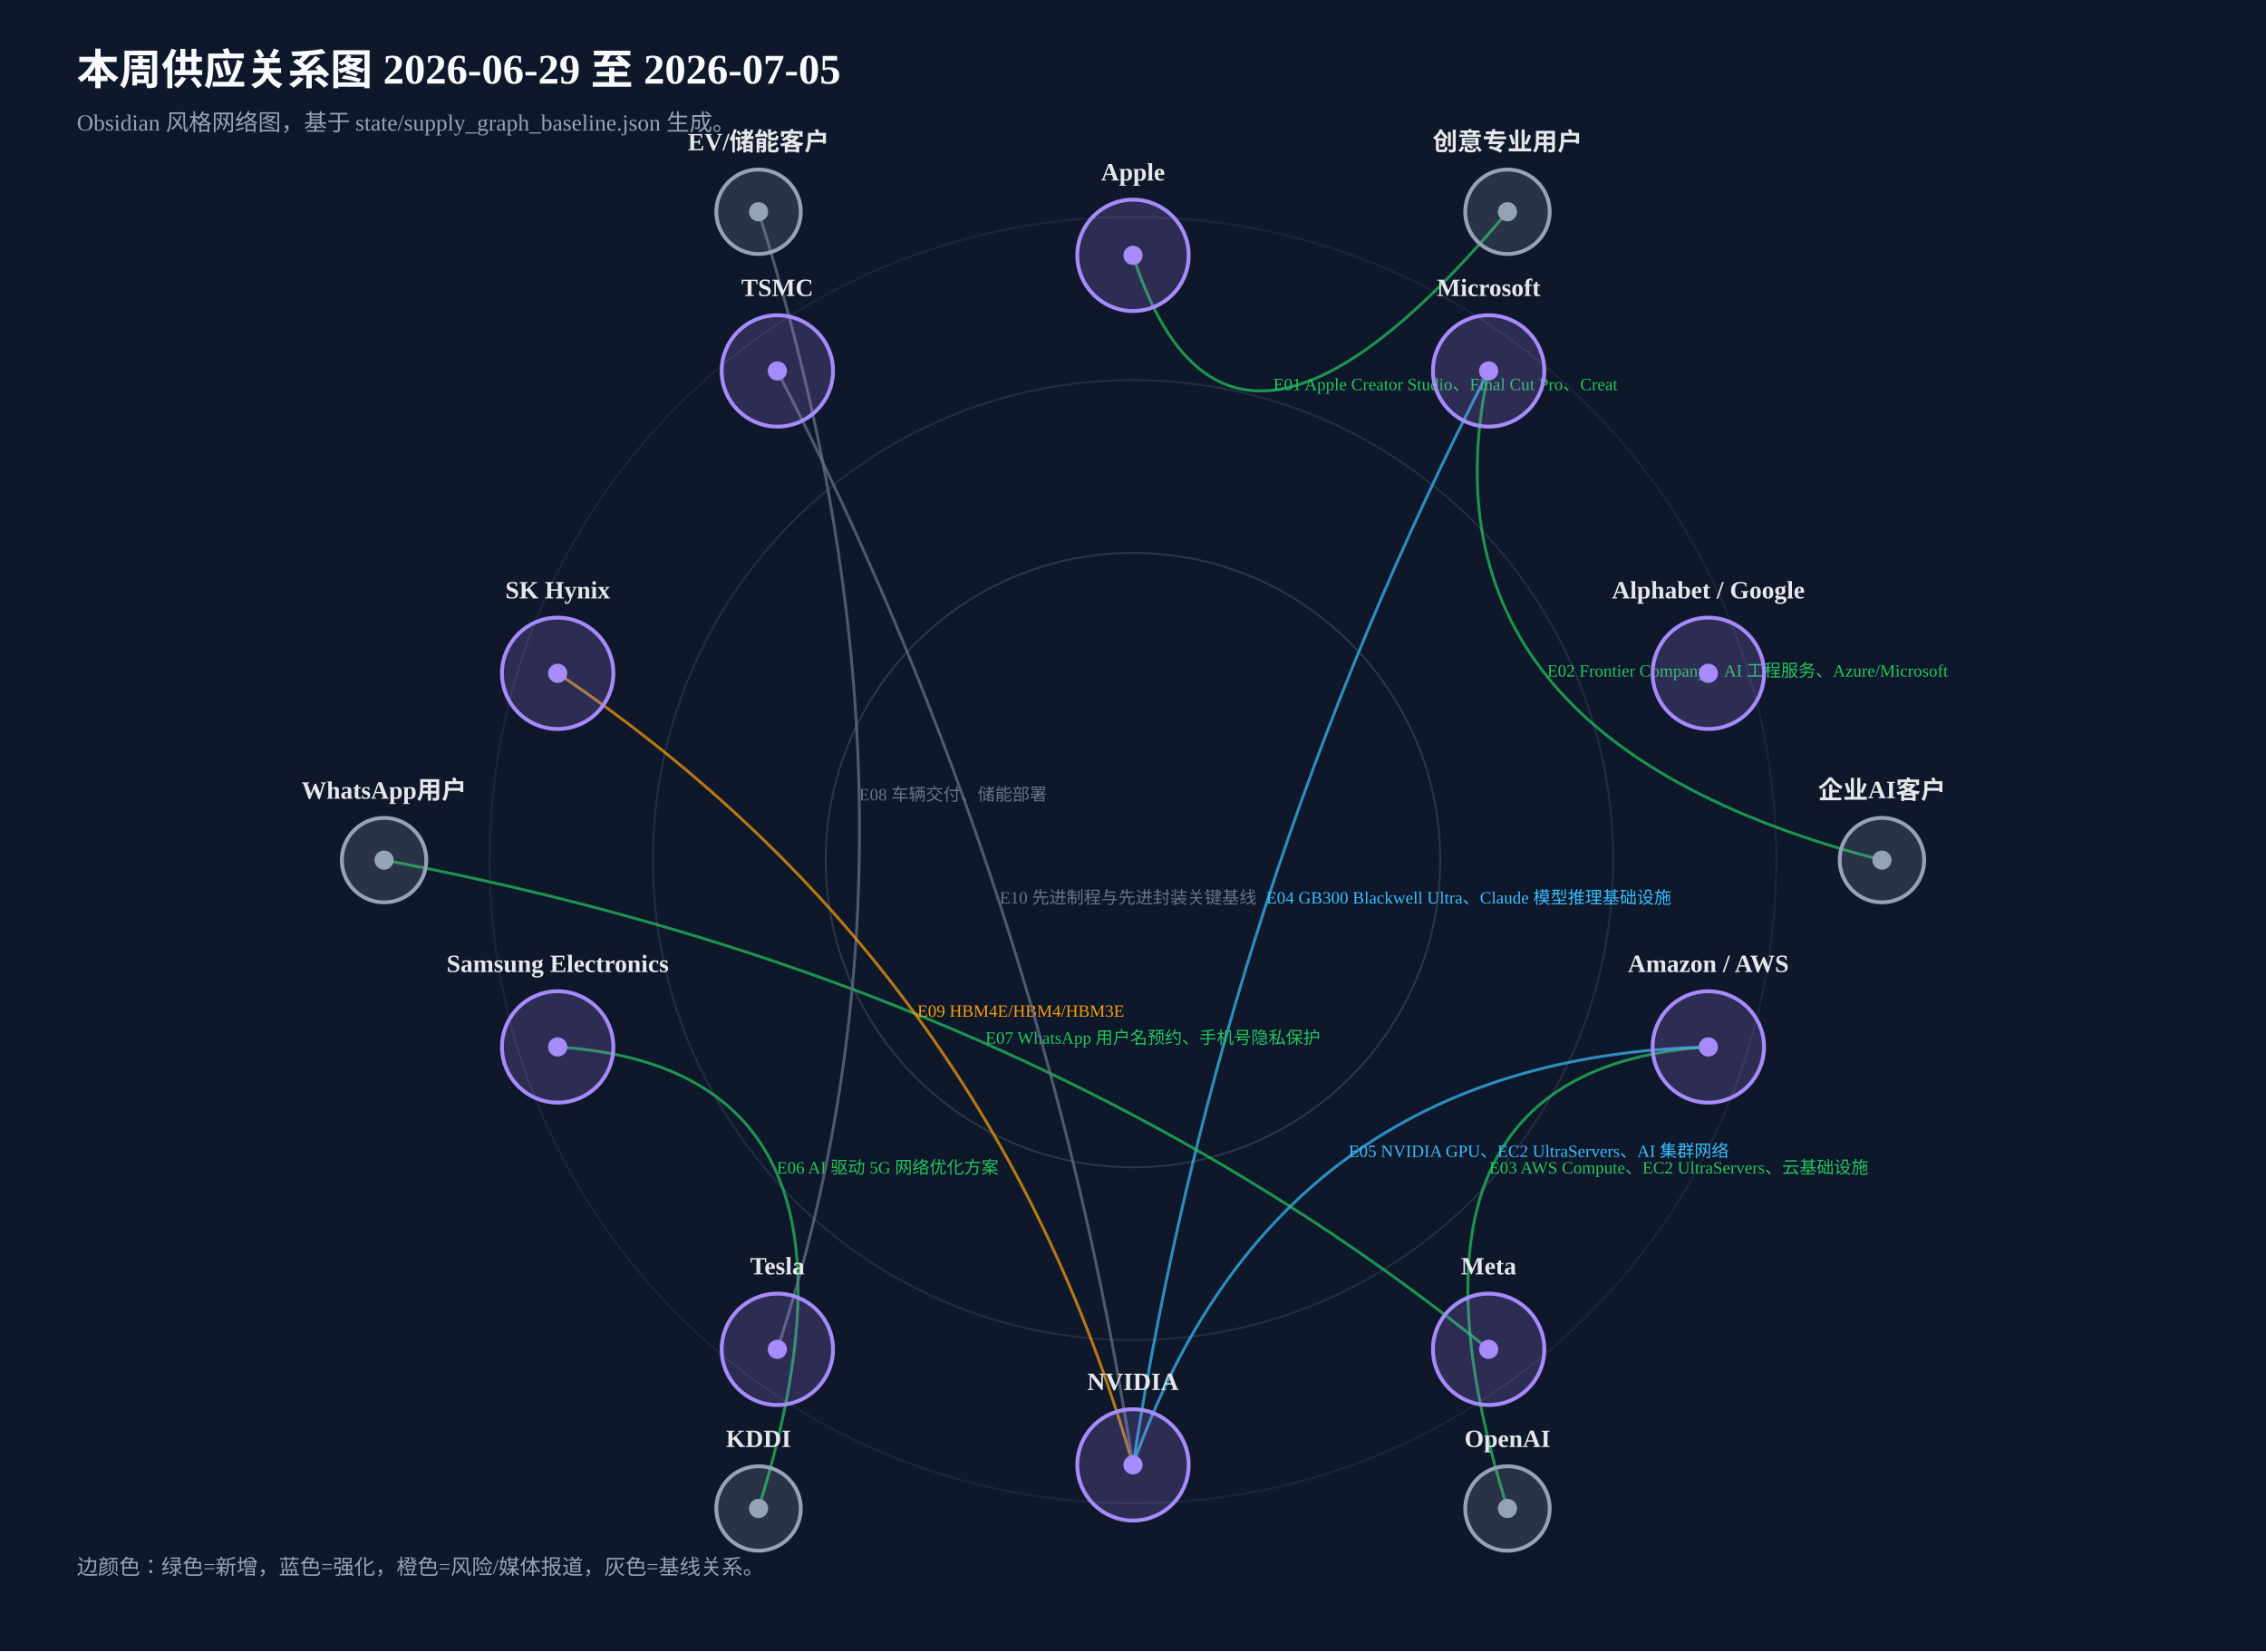
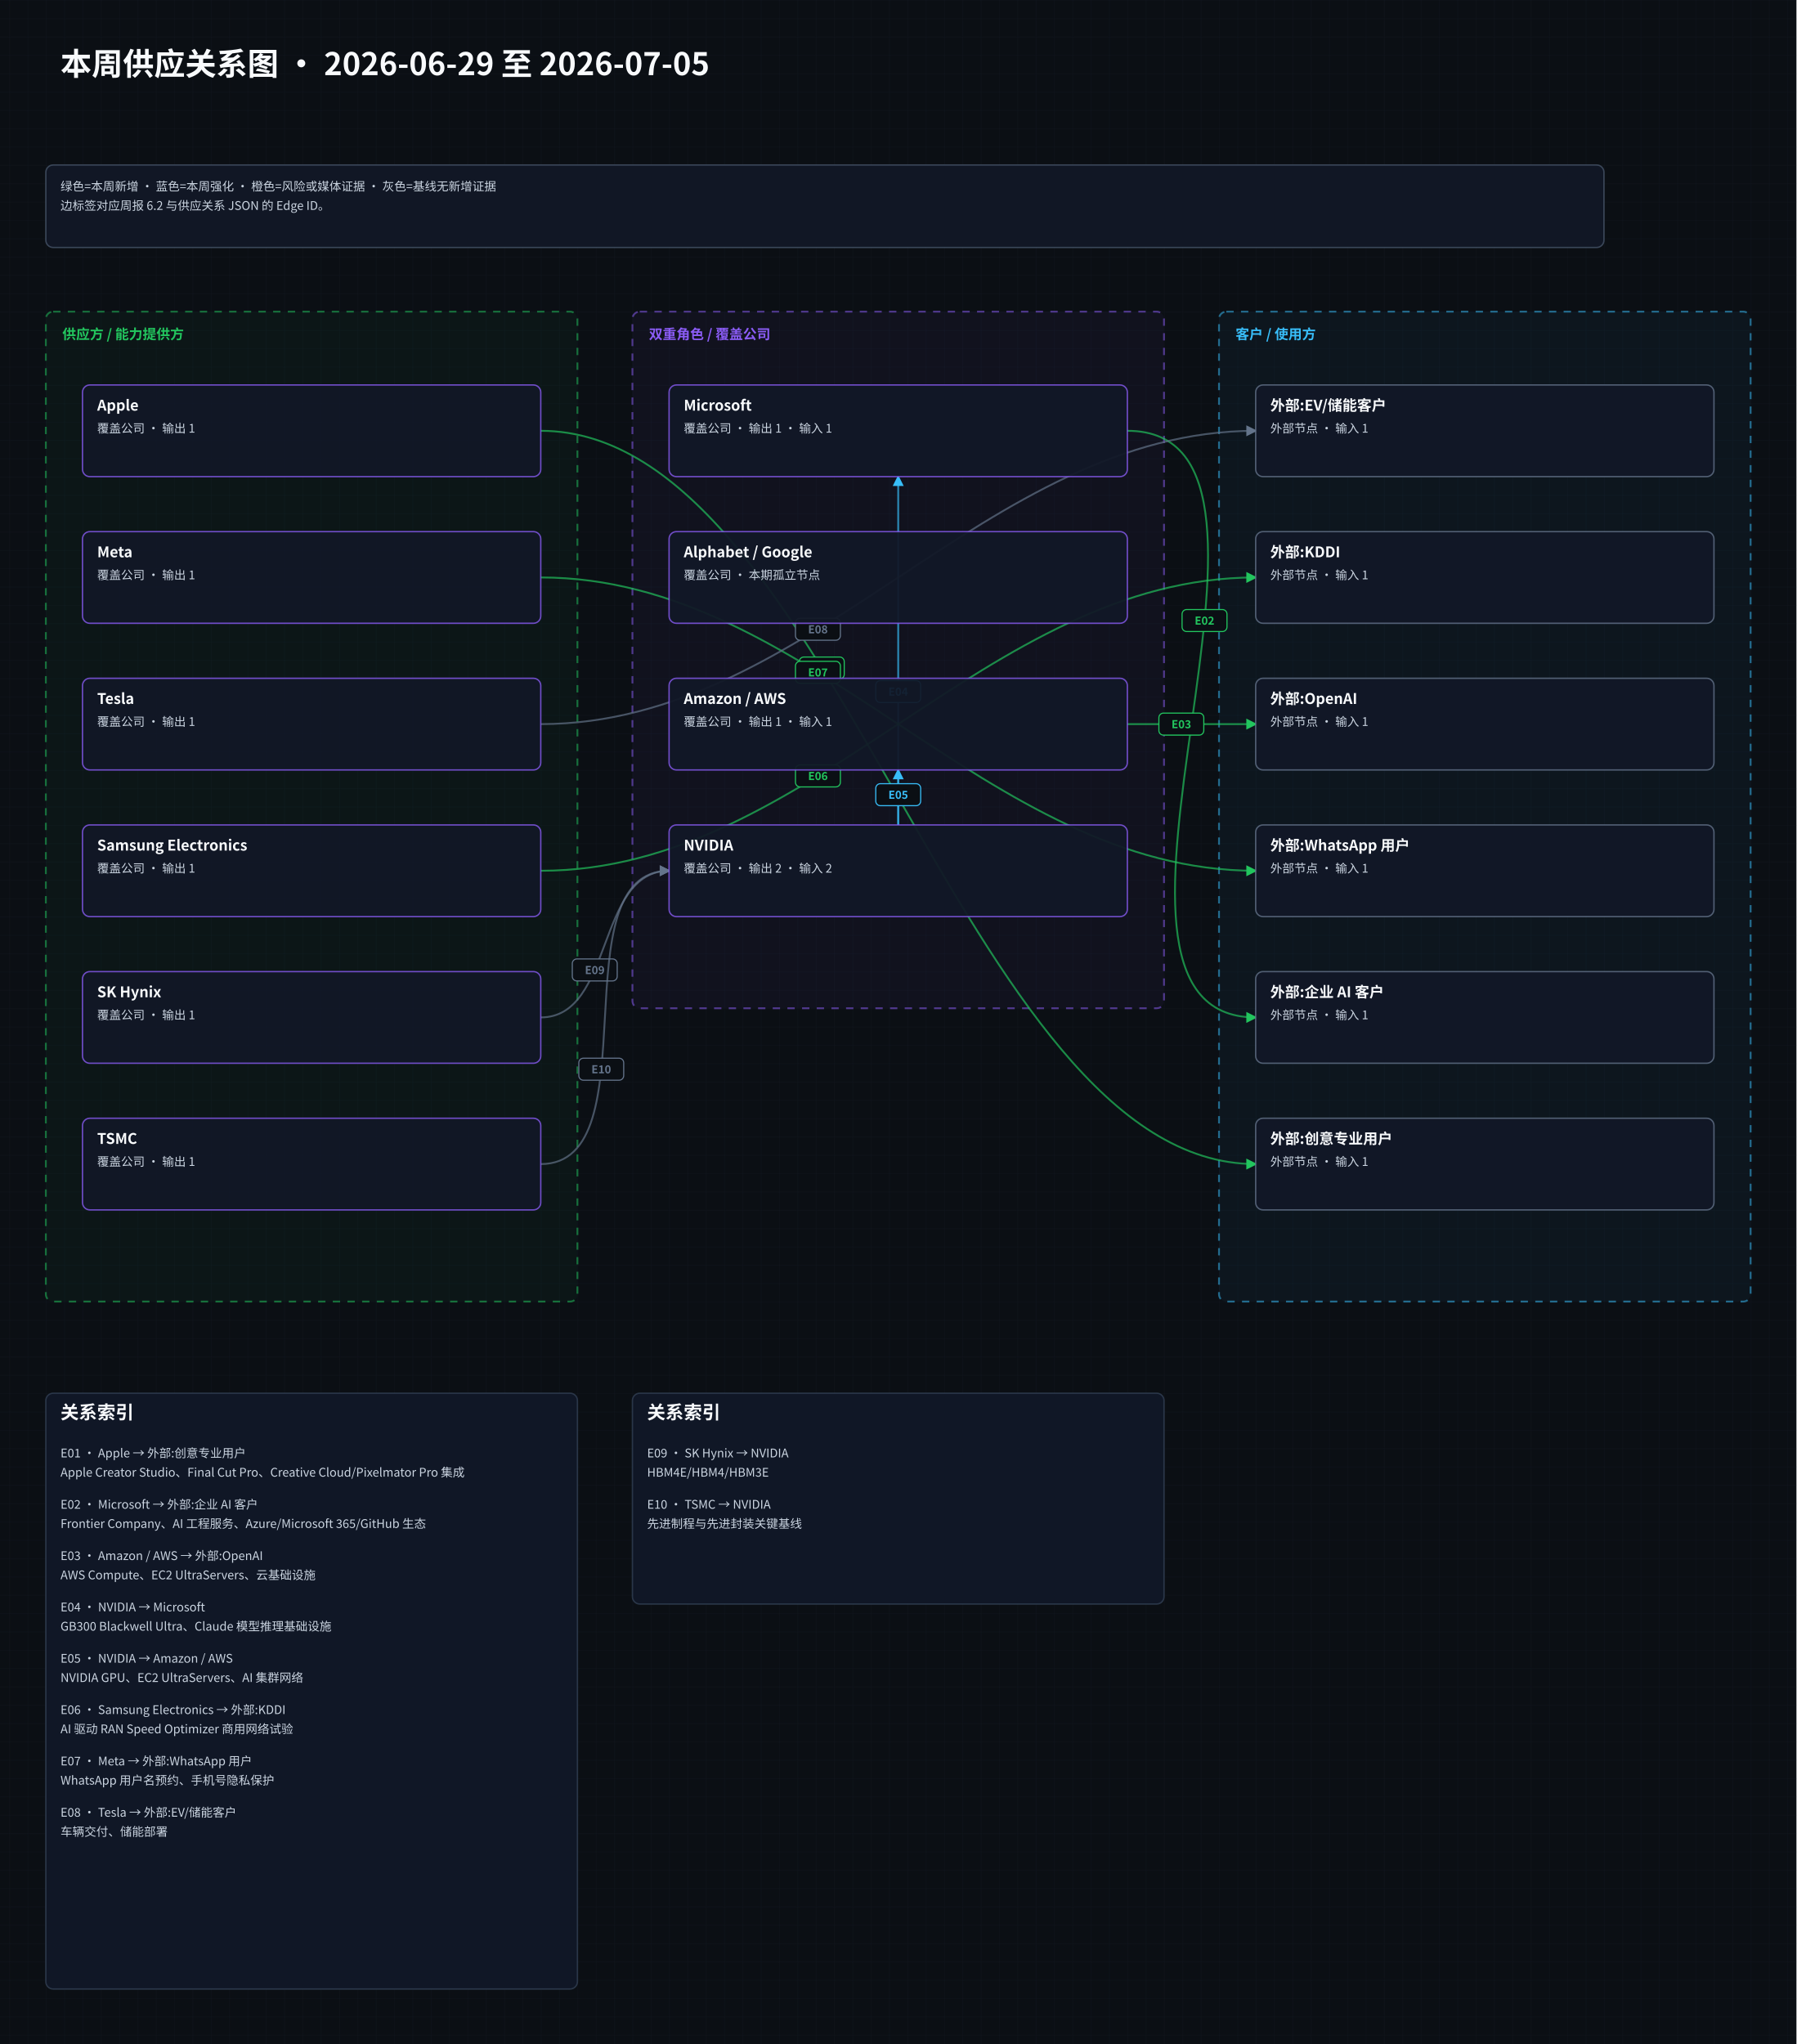
- <svg xmlns="http://www.w3.org/2000/svg" width="1180" height="860" viewBox="0 0 1180 860">
-   <rect width="100%" height="100%" fill="#0f172a" />
-   <circle cx="590" cy="448" r="160" fill="none" stroke="#334155" stroke-width="1" stroke-opacity="0.75" />
-   <circle cx="590" cy="448" r="250" fill="none" stroke="#334155" stroke-width="1" stroke-opacity="0.55" />
-   <circle cx="590" cy="448" r="335" fill="none" stroke="#334155" stroke-width="1" stroke-opacity="0.35" />
-   <text x="40" y="44" font-size="22" font-weight="800" fill="#f8fafc">本周供应关系图 2026-06-29 至 2026-07-05</text>
-   <text x="40" y="68" font-size="12" fill="#94a3b8">Obsidian 风格网络图，基于 state/supply_graph_baseline.json 生成。</text>
-   <text x="40" y="820" font-size="11" fill="#94a3b8">边颜色：绿色=新增，蓝色=强化，橙色=风险/媒体报道，灰色=基线关系。</text>
-   <path d="M 590.0 133.0 Q 638.8 284.8 785.0 110.3" fill="none" stroke="#22c55e" stroke-width="1.5" stroke-opacity="0.72" />
-   <text x="663.1" y="203.2" font-size="9" fill="#22c55e">E01 Apple Creator Studio、Final Cut Pro、Creat</text>
-   <path d="M 775.2 193.2 Q 733.8 384.3 980.0 448.0" fill="none" stroke="#22c55e" stroke-width="1.5" stroke-opacity="0.72" />
-   <text x="805.7" y="352.4" font-size="9" fill="#22c55e">E02 Frontier Company、AI 工程服务、Azure/Microsoft</text>
-   <path d="M 889.6 545.3 Q 713.6 556.8 785.0 785.7" fill="none" stroke="#22c55e" stroke-width="1.5" stroke-opacity="0.72" />
-   <text x="775.5" y="611.2" font-size="9" fill="#22c55e">E03 AWS Compute、EC2 UltraServers、云基础设施</text>
-   <path d="M 590.0 763.0 Q 636.3 463.0 775.2 193.2" fill="none" stroke="#38bdf8" stroke-width="1.5" stroke-opacity="0.72" />
-   <text x="659.4" y="470.6" font-size="9" fill="#38bdf8">E04 GB300 Blackwell Ultra、Claude 模型推理基础设施</text>
-   <path d="M 590.0 763.0 Q 664.9 551.1 889.6 545.3" fill="none" stroke="#38bdf8" stroke-width="1.5" stroke-opacity="0.72" />
-   <text x="702.3" y="602.6" font-size="9" fill="#38bdf8">E05 NVIDIA GPU、EC2 UltraServers、AI 集群网络</text>
-   <path d="M 290.4 545.3 Q 466.4 556.8 395.0 785.7" fill="none" stroke="#22c55e" stroke-width="1.5" stroke-opacity="0.72" />
-   <text x="404.5" y="611.2" font-size="9" fill="#22c55e">E06 AI 驱动 5G 网络优化方案</text>
-   <path d="M 775.2 702.8 Q 538.8 511.7 200.0 448.0" fill="none" stroke="#22c55e" stroke-width="1.5" stroke-opacity="0.72" />
-   <text x="513.2" y="543.6" font-size="9" fill="#22c55e">E07 WhatsApp 用户名预约、手机号隐私保护</text>
-   <path d="M 404.8 702.8 Q 495.0 427.3 395.0 110.3" fill="none" stroke="#64748b" stroke-width="1.5" stroke-opacity="0.72" />
-   <text x="447.4" y="416.9" font-size="9" fill="#64748b">E08 车辆交付、储能部署</text>
-   <path d="M 290.4 350.7 Q 515.1 502.4 590.0 763.0" fill="none" stroke="#f59e0b" stroke-width="1.5" stroke-opacity="0.72" />
-   <text x="477.7" y="529.6" font-size="9" fill="#f59e0b">E09 HBM4E/HBM4/HBM3E</text>
-   <path d="M 404.8 193.2 Q 543.7 463.0 590.0 763.0" fill="none" stroke="#64748b" stroke-width="1.5" stroke-opacity="0.72" />
-   <text x="520.6" y="470.6" font-size="9" fill="#64748b">E10 先进制程与先进封装关键基线</text>
-   <circle cx="590.0" cy="133.0" r="29" fill="#a78bfa" fill-opacity="0.20" stroke="#a78bfa" stroke-width="2" />
-   <circle cx="590.0" cy="133.0" r="5" fill="#a78bfa" />
-   <text x="590.0" y="94.0" text-anchor="middle" font-size="13" font-weight="700" fill="#e5e7eb">Apple</text>
-   <circle cx="775.2" cy="193.2" r="29" fill="#a78bfa" fill-opacity="0.20" stroke="#a78bfa" stroke-width="2" />
-   <circle cx="775.2" cy="193.2" r="5" fill="#a78bfa" />
-   <text x="775.2" y="154.2" text-anchor="middle" font-size="13" font-weight="700" fill="#e5e7eb">Microsoft</text>
-   <circle cx="889.6" cy="350.7" r="29" fill="#a78bfa" fill-opacity="0.20" stroke="#a78bfa" stroke-width="2" />
-   <circle cx="889.6" cy="350.7" r="5" fill="#a78bfa" />
-   <text x="889.6" y="311.7" text-anchor="middle" font-size="13" font-weight="700" fill="#e5e7eb">Alphabet / Google</text>
-   <circle cx="889.6" cy="545.3" r="29" fill="#a78bfa" fill-opacity="0.20" stroke="#a78bfa" stroke-width="2" />
-   <circle cx="889.6" cy="545.3" r="5" fill="#a78bfa" />
-   <text x="889.6" y="506.3" text-anchor="middle" font-size="13" font-weight="700" fill="#e5e7eb">Amazon / AWS</text>
-   <circle cx="775.2" cy="702.8" r="29" fill="#a78bfa" fill-opacity="0.20" stroke="#a78bfa" stroke-width="2" />
-   <circle cx="775.2" cy="702.8" r="5" fill="#a78bfa" />
-   <text x="775.2" y="663.8" text-anchor="middle" font-size="13" font-weight="700" fill="#e5e7eb">Meta</text>
-   <circle cx="590.0" cy="763.0" r="29" fill="#a78bfa" fill-opacity="0.20" stroke="#a78bfa" stroke-width="2" />
-   <circle cx="590.0" cy="763.0" r="5" fill="#a78bfa" />
-   <text x="590.0" y="724.0" text-anchor="middle" font-size="13" font-weight="700" fill="#e5e7eb">NVIDIA</text>
-   <circle cx="404.8" cy="702.8" r="29" fill="#a78bfa" fill-opacity="0.20" stroke="#a78bfa" stroke-width="2" />
-   <circle cx="404.8" cy="702.8" r="5" fill="#a78bfa" />
-   <text x="404.8" y="663.8" text-anchor="middle" font-size="13" font-weight="700" fill="#e5e7eb">Tesla</text>
-   <circle cx="290.4" cy="545.3" r="29" fill="#a78bfa" fill-opacity="0.20" stroke="#a78bfa" stroke-width="2" />
-   <circle cx="290.4" cy="545.3" r="5" fill="#a78bfa" />
-   <text x="290.4" y="506.3" text-anchor="middle" font-size="13" font-weight="700" fill="#e5e7eb">Samsung Electronics</text>
-   <circle cx="290.4" cy="350.7" r="29" fill="#a78bfa" fill-opacity="0.20" stroke="#a78bfa" stroke-width="2" />
-   <circle cx="290.4" cy="350.7" r="5" fill="#a78bfa" />
-   <text x="290.4" y="311.7" text-anchor="middle" font-size="13" font-weight="700" fill="#e5e7eb">SK Hynix</text>
-   <circle cx="404.8" cy="193.2" r="29" fill="#a78bfa" fill-opacity="0.20" stroke="#a78bfa" stroke-width="2" />
-   <circle cx="404.8" cy="193.2" r="5" fill="#a78bfa" />
-   <text x="404.8" y="154.2" text-anchor="middle" font-size="13" font-weight="700" fill="#e5e7eb">TSMC</text>
-   <circle cx="785.0" cy="110.3" r="22" fill="#94a3b8" fill-opacity="0.20" stroke="#94a3b8" stroke-width="2" />
-   <circle cx="785.0" cy="110.3" r="5" fill="#94a3b8" />
-   <text x="785.0" y="78.3" text-anchor="middle" font-size="13" font-weight="700" fill="#e5e7eb">创意专业用户</text>
-   <circle cx="980.0" cy="448.0" r="22" fill="#94a3b8" fill-opacity="0.20" stroke="#94a3b8" stroke-width="2" />
-   <circle cx="980.0" cy="448.0" r="5" fill="#94a3b8" />
-   <text x="980.0" y="416.0" text-anchor="middle" font-size="13" font-weight="700" fill="#e5e7eb">企业AI客户</text>
-   <circle cx="785.0" cy="785.7" r="22" fill="#94a3b8" fill-opacity="0.20" stroke="#94a3b8" stroke-width="2" />
-   <circle cx="785.0" cy="785.7" r="5" fill="#94a3b8" />
-   <text x="785.0" y="753.7" text-anchor="middle" font-size="13" font-weight="700" fill="#e5e7eb">OpenAI</text>
-   <circle cx="395.0" cy="785.7" r="22" fill="#94a3b8" fill-opacity="0.20" stroke="#94a3b8" stroke-width="2" />
-   <circle cx="395.0" cy="785.7" r="5" fill="#94a3b8" />
-   <text x="395.0" y="753.7" text-anchor="middle" font-size="13" font-weight="700" fill="#e5e7eb">KDDI</text>
-   <circle cx="200.0" cy="448.0" r="22" fill="#94a3b8" fill-opacity="0.20" stroke="#94a3b8" stroke-width="2" />
-   <circle cx="200.0" cy="448.0" r="5" fill="#94a3b8" />
-   <text x="200.0" y="416.0" text-anchor="middle" font-size="13" font-weight="700" fill="#e5e7eb">WhatsApp用户</text>
-   <circle cx="395.0" cy="110.3" r="22" fill="#94a3b8" fill-opacity="0.20" stroke="#94a3b8" stroke-width="2" />
-   <circle cx="395.0" cy="110.3" r="5" fill="#94a3b8" />
-   <text x="395.0" y="78.3" text-anchor="middle" font-size="13" font-weight="700" fill="#e5e7eb">EV/储能客户</text>
+ <svg xmlns="http://www.w3.org/2000/svg" width="1960" height="2230" viewBox="30 -20 1960 2230">
+   <defs>
+     <pattern id="grid" width="20" height="20" patternUnits="userSpaceOnUse">
+       <path d="M 20 0 L 0 0 0 20" fill="none" stroke="#1e293b" stroke-width="0.6" stroke-opacity="0.38" />
+     </pattern>
+     <marker id="arrow-06bcfa879942a99a" viewBox="0 0 10 10" refX="8.5" refY="5" markerWidth="6" markerHeight="6" orient="auto-start-reverse">
+       <path d="M 0 0 L 10 5 L 0 10 z" fill="#22c55e" />
+     </marker>
+     <marker id="arrow-2ef3b12970f9d637" viewBox="0 0 10 10" refX="8.5" refY="5" markerWidth="6" markerHeight="6" orient="auto-start-reverse">
+       <path d="M 0 0 L 10 5 L 0 10 z" fill="#38bdf8" />
+     </marker>
+     <marker id="arrow-75df7b9df85d4777" viewBox="0 0 10 10" refX="8.5" refY="5" markerWidth="6" markerHeight="6" orient="auto-start-reverse">
+       <path d="M 0 0 L 10 5 L 0 10 z" fill="#64748b" />
+     </marker>
+   </defs>
+   <rect x="30" y="-20" width="1960" height="2230" fill="#0b0f14" />
+   <rect x="30" y="-20" width="1960" height="2230" fill="url(#grid)" />
+   <g font-family="-apple-system, BlinkMacSystemFont, PingFang SC, Noto Sans CJK SC, Segoe UI, sans-serif">
+     <rect x="80" y="320" width="580" height="1080" rx="8" fill="#22c55e" fill-opacity="0.045" stroke="#22c55e" stroke-opacity="0.52" stroke-width="2" stroke-dasharray="8 8" />
+     <text x="98" y="350" font-size="15" font-weight="700" fill="#22c55e">供应方 / 能力提供方</text>
+     <rect x="720" y="320" width="580" height="760" rx="8" fill="#8b5cf6" fill-opacity="0.045" stroke="#8b5cf6" stroke-opacity="0.52" stroke-width="2" stroke-dasharray="8 8" />
+     <text x="738" y="350" font-size="15" font-weight="700" fill="#8b5cf6">双重角色 / 覆盖公司</text>
+     <rect x="1360" y="320" width="580" height="1080" rx="8" fill="#38bdf8" fill-opacity="0.045" stroke="#38bdf8" stroke-opacity="0.52" stroke-width="2" stroke-dasharray="8 8" />
+     <text x="1378" y="350" font-size="15" font-weight="700" fill="#38bdf8">客户 / 使用方</text>
+     <path d="M 620.0 450.0 C 940.0 450.0, 1080.0 1250.0, 1400.0 1250.0" fill="none" stroke="#22c55e" stroke-width="2" stroke-opacity="0.68" marker-end="url(#arrow-06bcfa879942a99a)" />
+     <rect x="902.1" y="696.8" width="49" height="24" rx="5" fill="#0b0f14" stroke="#22c55e" stroke-width="1.2" />
+     <text x="926.6" y="713.3" text-anchor="middle" font-size="12" font-weight="750" fill="#22c55e">E01</text>
+     <path d="M 1260.0 450.0 C 1489.3 450.0, 1170.7 1090.0, 1400.0 1090.0" fill="none" stroke="#22c55e" stroke-width="2" stroke-opacity="0.68" marker-end="url(#arrow-06bcfa879942a99a)" />
+     <rect x="1319.7" y="645.0" width="49" height="24" rx="5" fill="#0b0f14" stroke="#22c55e" stroke-width="1.2" />
+     <text x="1344.2" y="661.5" text-anchor="middle" font-size="12" font-weight="750" fill="#22c55e">E02</text>
+     <path d="M 1260.0 770.0 C 1340.0 770.0, 1320.0 770.0, 1400.0 770.0" fill="none" stroke="#22c55e" stroke-width="2" stroke-opacity="0.68" marker-end="url(#arrow-06bcfa879942a99a)" />
+     <rect x="1294.4" y="758.0" width="49" height="24" rx="5" fill="#0b0f14" stroke="#22c55e" stroke-width="1.2" />
+     <text x="1318.9" y="774.5" text-anchor="middle" font-size="12" font-weight="750" fill="#22c55e">E03</text>
+     <path d="M 1010.0 880.0 C 1010.0 747.0, 1010.0 633.0, 1010.0 500.0" fill="none" stroke="#38bdf8" stroke-width="2" stroke-opacity="0.68" marker-end="url(#arrow-2ef3b12970f9d637)" />
+     <rect x="985.5" y="722.5" width="49" height="24" rx="5" fill="#0b0f14" stroke="#38bdf8" stroke-width="1.2" />
+     <text x="1010.0" y="739.0" text-anchor="middle" font-size="12" font-weight="750" fill="#38bdf8">E04</text>
+     <path d="M 1010.0 880.0 C 1010.0 800.0, 1010.0 900.0, 1010.0 820.0" fill="none" stroke="#38bdf8" stroke-width="2" stroke-opacity="0.68" marker-end="url(#arrow-2ef3b12970f9d637)" />
+     <rect x="985.5" y="835.0" width="49" height="24" rx="5" fill="#0b0f14" stroke="#38bdf8" stroke-width="1.2" />
+     <text x="1010.0" y="851.5" text-anchor="middle" font-size="12" font-weight="750" fill="#38bdf8">E05</text>
+     <path d="M 620.0 930.0 C 915.1 930.0, 1104.9 610.0, 1400.0 610.0" fill="none" stroke="#22c55e" stroke-width="2" stroke-opacity="0.68" marker-end="url(#arrow-06bcfa879942a99a)" />
+     <rect x="897.9" y="814.5" width="49" height="24" rx="5" fill="#0b0f14" stroke="#22c55e" stroke-width="1.2" />
+     <text x="922.4" y="831.0" text-anchor="middle" font-size="12" font-weight="750" fill="#22c55e">E06</text>
+     <path d="M 620.0 610.0 C 915.1 610.0, 1104.9 930.0, 1400.0 930.0" fill="none" stroke="#22c55e" stroke-width="2" stroke-opacity="0.68" marker-end="url(#arrow-06bcfa879942a99a)" />
+     <rect x="897.9" y="701.5" width="49" height="24" rx="5" fill="#0b0f14" stroke="#22c55e" stroke-width="1.2" />
+     <text x="922.4" y="718.0" text-anchor="middle" font-size="12" font-weight="750" fill="#22c55e">E07</text>
+     <path d="M 620.0 770.0 C 915.1 770.0, 1104.9 450.0, 1400.0 450.0" fill="none" stroke="#64748b" stroke-width="2" stroke-opacity="0.68" marker-end="url(#arrow-75df7b9df85d4777)" />
+     <rect x="897.9" y="654.5" width="49" height="24" rx="5" fill="#0b0f14" stroke="#64748b" stroke-width="1.2" />
+     <text x="922.4" y="671.0" text-anchor="middle" font-size="12" font-weight="750" fill="#64748b">E08</text>
+     <path d="M 620.0 1090.0 C 700.0 1090.0, 680.0 930.0, 760.0 930.0" fill="none" stroke="#64748b" stroke-width="2" stroke-opacity="0.68" marker-end="url(#arrow-75df7b9df85d4777)" />
+     <rect x="654.4" y="1026.2" width="49" height="24" rx="5" fill="#0b0f14" stroke="#64748b" stroke-width="1.2" />
+     <text x="678.9" y="1042.7" text-anchor="middle" font-size="12" font-weight="750" fill="#64748b">E09</text>
+     <path d="M 620.0 1250.0 C 742.2 1250.0, 637.8 930.0, 760.0 930.0" fill="none" stroke="#64748b" stroke-width="2" stroke-opacity="0.68" marker-end="url(#arrow-75df7b9df85d4777)" />
+     <rect x="661.5" y="1134.5" width="49" height="24" rx="5" fill="#0b0f14" stroke="#64748b" stroke-width="1.2" />
+     <text x="686.0" y="1151.0" text-anchor="middle" font-size="12" font-weight="750" fill="#64748b">E10</text>
+     <g>
+       <rect x="80" y="20" width="1700" height="90" rx="8" fill="#0b0f14" fill-opacity="0" stroke="#64748b" stroke-opacity="0" stroke-width="1.5" />
+       <text x="96" y="62" font-size="34" font-weight="750" fill="#f8fafc">本周供应关系图 · 2026-06-29 至 2026-07-05</text>
+     </g>
+     <g>
+       <rect x="80" y="160" width="1700" height="90" rx="8" fill="#111827" fill-opacity="0.94" stroke="#475569" stroke-opacity="0.78" stroke-width="1.5" />
+       <text x="96" y="188" font-size="13" font-weight="500" fill="#cbd5e1">绿色=本周新增 · 蓝色=本周强化 · 橙色=风险或媒体证据 · 灰色=基线无新增证据</text>
+       <text x="96" y="209" font-size="13" font-weight="500" fill="#cbd5e1">边标签对应周报 6.2 与供应关系 JSON 的 Edge ID。</text>
+     </g>
+     <g>
+       <rect x="120" y="400" width="500" height="100" rx="8" fill="#111827" fill-opacity="0.94" stroke="#8b5cf6" stroke-opacity="0.78" stroke-width="1.5" />
+       <text x="136" y="428" font-size="16" font-weight="750" fill="#f8fafc">Apple</text>
+       <text x="136" y="452" font-size="13" font-weight="500" fill="#cbd5e1">覆盖公司 · 输出 1</text>
+     </g>
+     <g>
+       <rect x="120" y="560" width="500" height="100" rx="8" fill="#111827" fill-opacity="0.94" stroke="#8b5cf6" stroke-opacity="0.78" stroke-width="1.5" />
+       <text x="136" y="588" font-size="16" font-weight="750" fill="#f8fafc">Meta</text>
+       <text x="136" y="612" font-size="13" font-weight="500" fill="#cbd5e1">覆盖公司 · 输出 1</text>
+     </g>
+     <g>
+       <rect x="120" y="720" width="500" height="100" rx="8" fill="#111827" fill-opacity="0.94" stroke="#8b5cf6" stroke-opacity="0.78" stroke-width="1.5" />
+       <text x="136" y="748" font-size="16" font-weight="750" fill="#f8fafc">Tesla</text>
+       <text x="136" y="772" font-size="13" font-weight="500" fill="#cbd5e1">覆盖公司 · 输出 1</text>
+     </g>
+     <g>
+       <rect x="120" y="880" width="500" height="100" rx="8" fill="#111827" fill-opacity="0.94" stroke="#8b5cf6" stroke-opacity="0.78" stroke-width="1.5" />
+       <text x="136" y="908" font-size="16" font-weight="750" fill="#f8fafc">Samsung Electronics</text>
+       <text x="136" y="932" font-size="13" font-weight="500" fill="#cbd5e1">覆盖公司 · 输出 1</text>
+     </g>
+     <g>
+       <rect x="120" y="1040" width="500" height="100" rx="8" fill="#111827" fill-opacity="0.94" stroke="#8b5cf6" stroke-opacity="0.78" stroke-width="1.5" />
+       <text x="136" y="1068" font-size="16" font-weight="750" fill="#f8fafc">SK Hynix</text>
+       <text x="136" y="1092" font-size="13" font-weight="500" fill="#cbd5e1">覆盖公司 · 输出 1</text>
+     </g>
+     <g>
+       <rect x="120" y="1200" width="500" height="100" rx="8" fill="#111827" fill-opacity="0.94" stroke="#8b5cf6" stroke-opacity="0.78" stroke-width="1.5" />
+       <text x="136" y="1228" font-size="16" font-weight="750" fill="#f8fafc">TSMC</text>
+       <text x="136" y="1252" font-size="13" font-weight="500" fill="#cbd5e1">覆盖公司 · 输出 1</text>
+     </g>
+     <g>
+       <rect x="760" y="400" width="500" height="100" rx="8" fill="#111827" fill-opacity="0.94" stroke="#8b5cf6" stroke-opacity="0.78" stroke-width="1.5" />
+       <text x="776" y="428" font-size="16" font-weight="750" fill="#f8fafc">Microsoft</text>
+       <text x="776" y="452" font-size="13" font-weight="500" fill="#cbd5e1">覆盖公司 · 输出 1 · 输入 1</text>
+     </g>
+     <g>
+       <rect x="760" y="560" width="500" height="100" rx="8" fill="#111827" fill-opacity="0.94" stroke="#8b5cf6" stroke-opacity="0.78" stroke-width="1.5" />
+       <text x="776" y="588" font-size="16" font-weight="750" fill="#f8fafc">Alphabet / Google</text>
+       <text x="776" y="612" font-size="13" font-weight="500" fill="#cbd5e1">覆盖公司 · 本期孤立节点</text>
+     </g>
+     <g>
+       <rect x="760" y="720" width="500" height="100" rx="8" fill="#111827" fill-opacity="0.94" stroke="#8b5cf6" stroke-opacity="0.78" stroke-width="1.5" />
+       <text x="776" y="748" font-size="16" font-weight="750" fill="#f8fafc">Amazon / AWS</text>
+       <text x="776" y="772" font-size="13" font-weight="500" fill="#cbd5e1">覆盖公司 · 输出 1 · 输入 1</text>
+     </g>
+     <g>
+       <rect x="760" y="880" width="500" height="100" rx="8" fill="#111827" fill-opacity="0.94" stroke="#8b5cf6" stroke-opacity="0.78" stroke-width="1.5" />
+       <text x="776" y="908" font-size="16" font-weight="750" fill="#f8fafc">NVIDIA</text>
+       <text x="776" y="932" font-size="13" font-weight="500" fill="#cbd5e1">覆盖公司 · 输出 2 · 输入 2</text>
+     </g>
+     <g>
+       <rect x="1400" y="400" width="500" height="100" rx="8" fill="#111827" fill-opacity="0.94" stroke="#64748b" stroke-opacity="0.78" stroke-width="1.5" />
+       <text x="1416" y="428" font-size="16" font-weight="750" fill="#f8fafc">外部:EV/储能客户</text>
+       <text x="1416" y="452" font-size="13" font-weight="500" fill="#cbd5e1">外部节点 · 输入 1</text>
+     </g>
+     <g>
+       <rect x="1400" y="560" width="500" height="100" rx="8" fill="#111827" fill-opacity="0.94" stroke="#64748b" stroke-opacity="0.78" stroke-width="1.5" />
+       <text x="1416" y="588" font-size="16" font-weight="750" fill="#f8fafc">外部:KDDI</text>
+       <text x="1416" y="612" font-size="13" font-weight="500" fill="#cbd5e1">外部节点 · 输入 1</text>
+     </g>
+     <g>
+       <rect x="1400" y="720" width="500" height="100" rx="8" fill="#111827" fill-opacity="0.94" stroke="#64748b" stroke-opacity="0.78" stroke-width="1.5" />
+       <text x="1416" y="748" font-size="16" font-weight="750" fill="#f8fafc">外部:OpenAI</text>
+       <text x="1416" y="772" font-size="13" font-weight="500" fill="#cbd5e1">外部节点 · 输入 1</text>
+     </g>
+     <g>
+       <rect x="1400" y="880" width="500" height="100" rx="8" fill="#111827" fill-opacity="0.94" stroke="#64748b" stroke-opacity="0.78" stroke-width="1.5" />
+       <text x="1416" y="908" font-size="16" font-weight="750" fill="#f8fafc">外部:WhatsApp 用户</text>
+       <text x="1416" y="932" font-size="13" font-weight="500" fill="#cbd5e1">外部节点 · 输入 1</text>
+     </g>
+     <g>
+       <rect x="1400" y="1040" width="500" height="100" rx="8" fill="#111827" fill-opacity="0.94" stroke="#64748b" stroke-opacity="0.78" stroke-width="1.5" />
+       <text x="1416" y="1068" font-size="16" font-weight="750" fill="#f8fafc">外部:企业 AI 客户</text>
+       <text x="1416" y="1092" font-size="13" font-weight="500" fill="#cbd5e1">外部节点 · 输入 1</text>
+     </g>
+     <g>
+       <rect x="1400" y="1200" width="500" height="100" rx="8" fill="#111827" fill-opacity="0.94" stroke="#64748b" stroke-opacity="0.78" stroke-width="1.5" />
+       <text x="1416" y="1228" font-size="16" font-weight="750" fill="#f8fafc">外部:创意专业用户</text>
+       <text x="1416" y="1252" font-size="13" font-weight="500" fill="#cbd5e1">外部节点 · 输入 1</text>
+     </g>
+     <g>
+       <rect x="80" y="1500" width="580" height="650" rx="8" fill="#111827" fill-opacity="0.97" stroke="#334155" stroke-opacity="0.78" stroke-width="1.5" />
+       <text x="96" y="1528" font-size="20" font-weight="750" fill="#f8fafc">关系索引</text>
+       <text x="96" y="1570" font-size="13" font-weight="500" fill="#cbd5e1">E01 · Apple → 外部:创意专业用户</text>
+       <text x="96" y="1591" font-size="13" font-weight="500" fill="#cbd5e1">Apple Creator Studio、Final Cut Pro、Creative Cloud/Pixelmator Pro 集成</text>
+       <text x="96" y="1626" font-size="13" font-weight="500" fill="#cbd5e1">E02 · Microsoft → 外部:企业 AI 客户</text>
+       <text x="96" y="1647" font-size="13" font-weight="500" fill="#cbd5e1">Frontier Company、AI 工程服务、Azure/Microsoft 365/GitHub 生态</text>
+       <text x="96" y="1682" font-size="13" font-weight="500" fill="#cbd5e1">E03 · Amazon / AWS → 外部:OpenAI</text>
+       <text x="96" y="1703" font-size="13" font-weight="500" fill="#cbd5e1">AWS Compute、EC2 UltraServers、云基础设施</text>
+       <text x="96" y="1738" font-size="13" font-weight="500" fill="#cbd5e1">E04 · NVIDIA → Microsoft</text>
+       <text x="96" y="1759" font-size="13" font-weight="500" fill="#cbd5e1">GB300 Blackwell Ultra、Claude 模型推理基础设施</text>
+       <text x="96" y="1794" font-size="13" font-weight="500" fill="#cbd5e1">E05 · NVIDIA → Amazon / AWS</text>
+       <text x="96" y="1815" font-size="13" font-weight="500" fill="#cbd5e1">NVIDIA GPU、EC2 UltraServers、AI 集群网络</text>
+       <text x="96" y="1850" font-size="13" font-weight="500" fill="#cbd5e1">E06 · Samsung Electronics → 外部:KDDI</text>
+       <text x="96" y="1871" font-size="13" font-weight="500" fill="#cbd5e1">AI 驱动 RAN Speed Optimizer 商用网络试验</text>
+       <text x="96" y="1906" font-size="13" font-weight="500" fill="#cbd5e1">E07 · Meta → 外部:WhatsApp 用户</text>
+       <text x="96" y="1927" font-size="13" font-weight="500" fill="#cbd5e1">WhatsApp 用户名预约、手机号隐私保护</text>
+       <text x="96" y="1962" font-size="13" font-weight="500" fill="#cbd5e1">E08 · Tesla → 外部:EV/储能客户</text>
+       <text x="96" y="1983" font-size="13" font-weight="500" fill="#cbd5e1">车辆交付、储能部署</text>
+     </g>
+     <g>
+       <rect x="720" y="1500" width="580" height="230" rx="8" fill="#111827" fill-opacity="0.97" stroke="#334155" stroke-opacity="0.78" stroke-width="1.5" />
+       <text x="736" y="1528" font-size="20" font-weight="750" fill="#f8fafc">关系索引</text>
+       <text x="736" y="1570" font-size="13" font-weight="500" fill="#cbd5e1">E09 · SK Hynix → NVIDIA</text>
+       <text x="736" y="1591" font-size="13" font-weight="500" fill="#cbd5e1">HBM4E/HBM4/HBM3E</text>
+       <text x="736" y="1626" font-size="13" font-weight="500" fill="#cbd5e1">E10 · TSMC → NVIDIA</text>
+       <text x="736" y="1647" font-size="13" font-weight="500" fill="#cbd5e1">先进制程与先进封装关键基线</text>
+     </g>
+   </g>
</svg>
